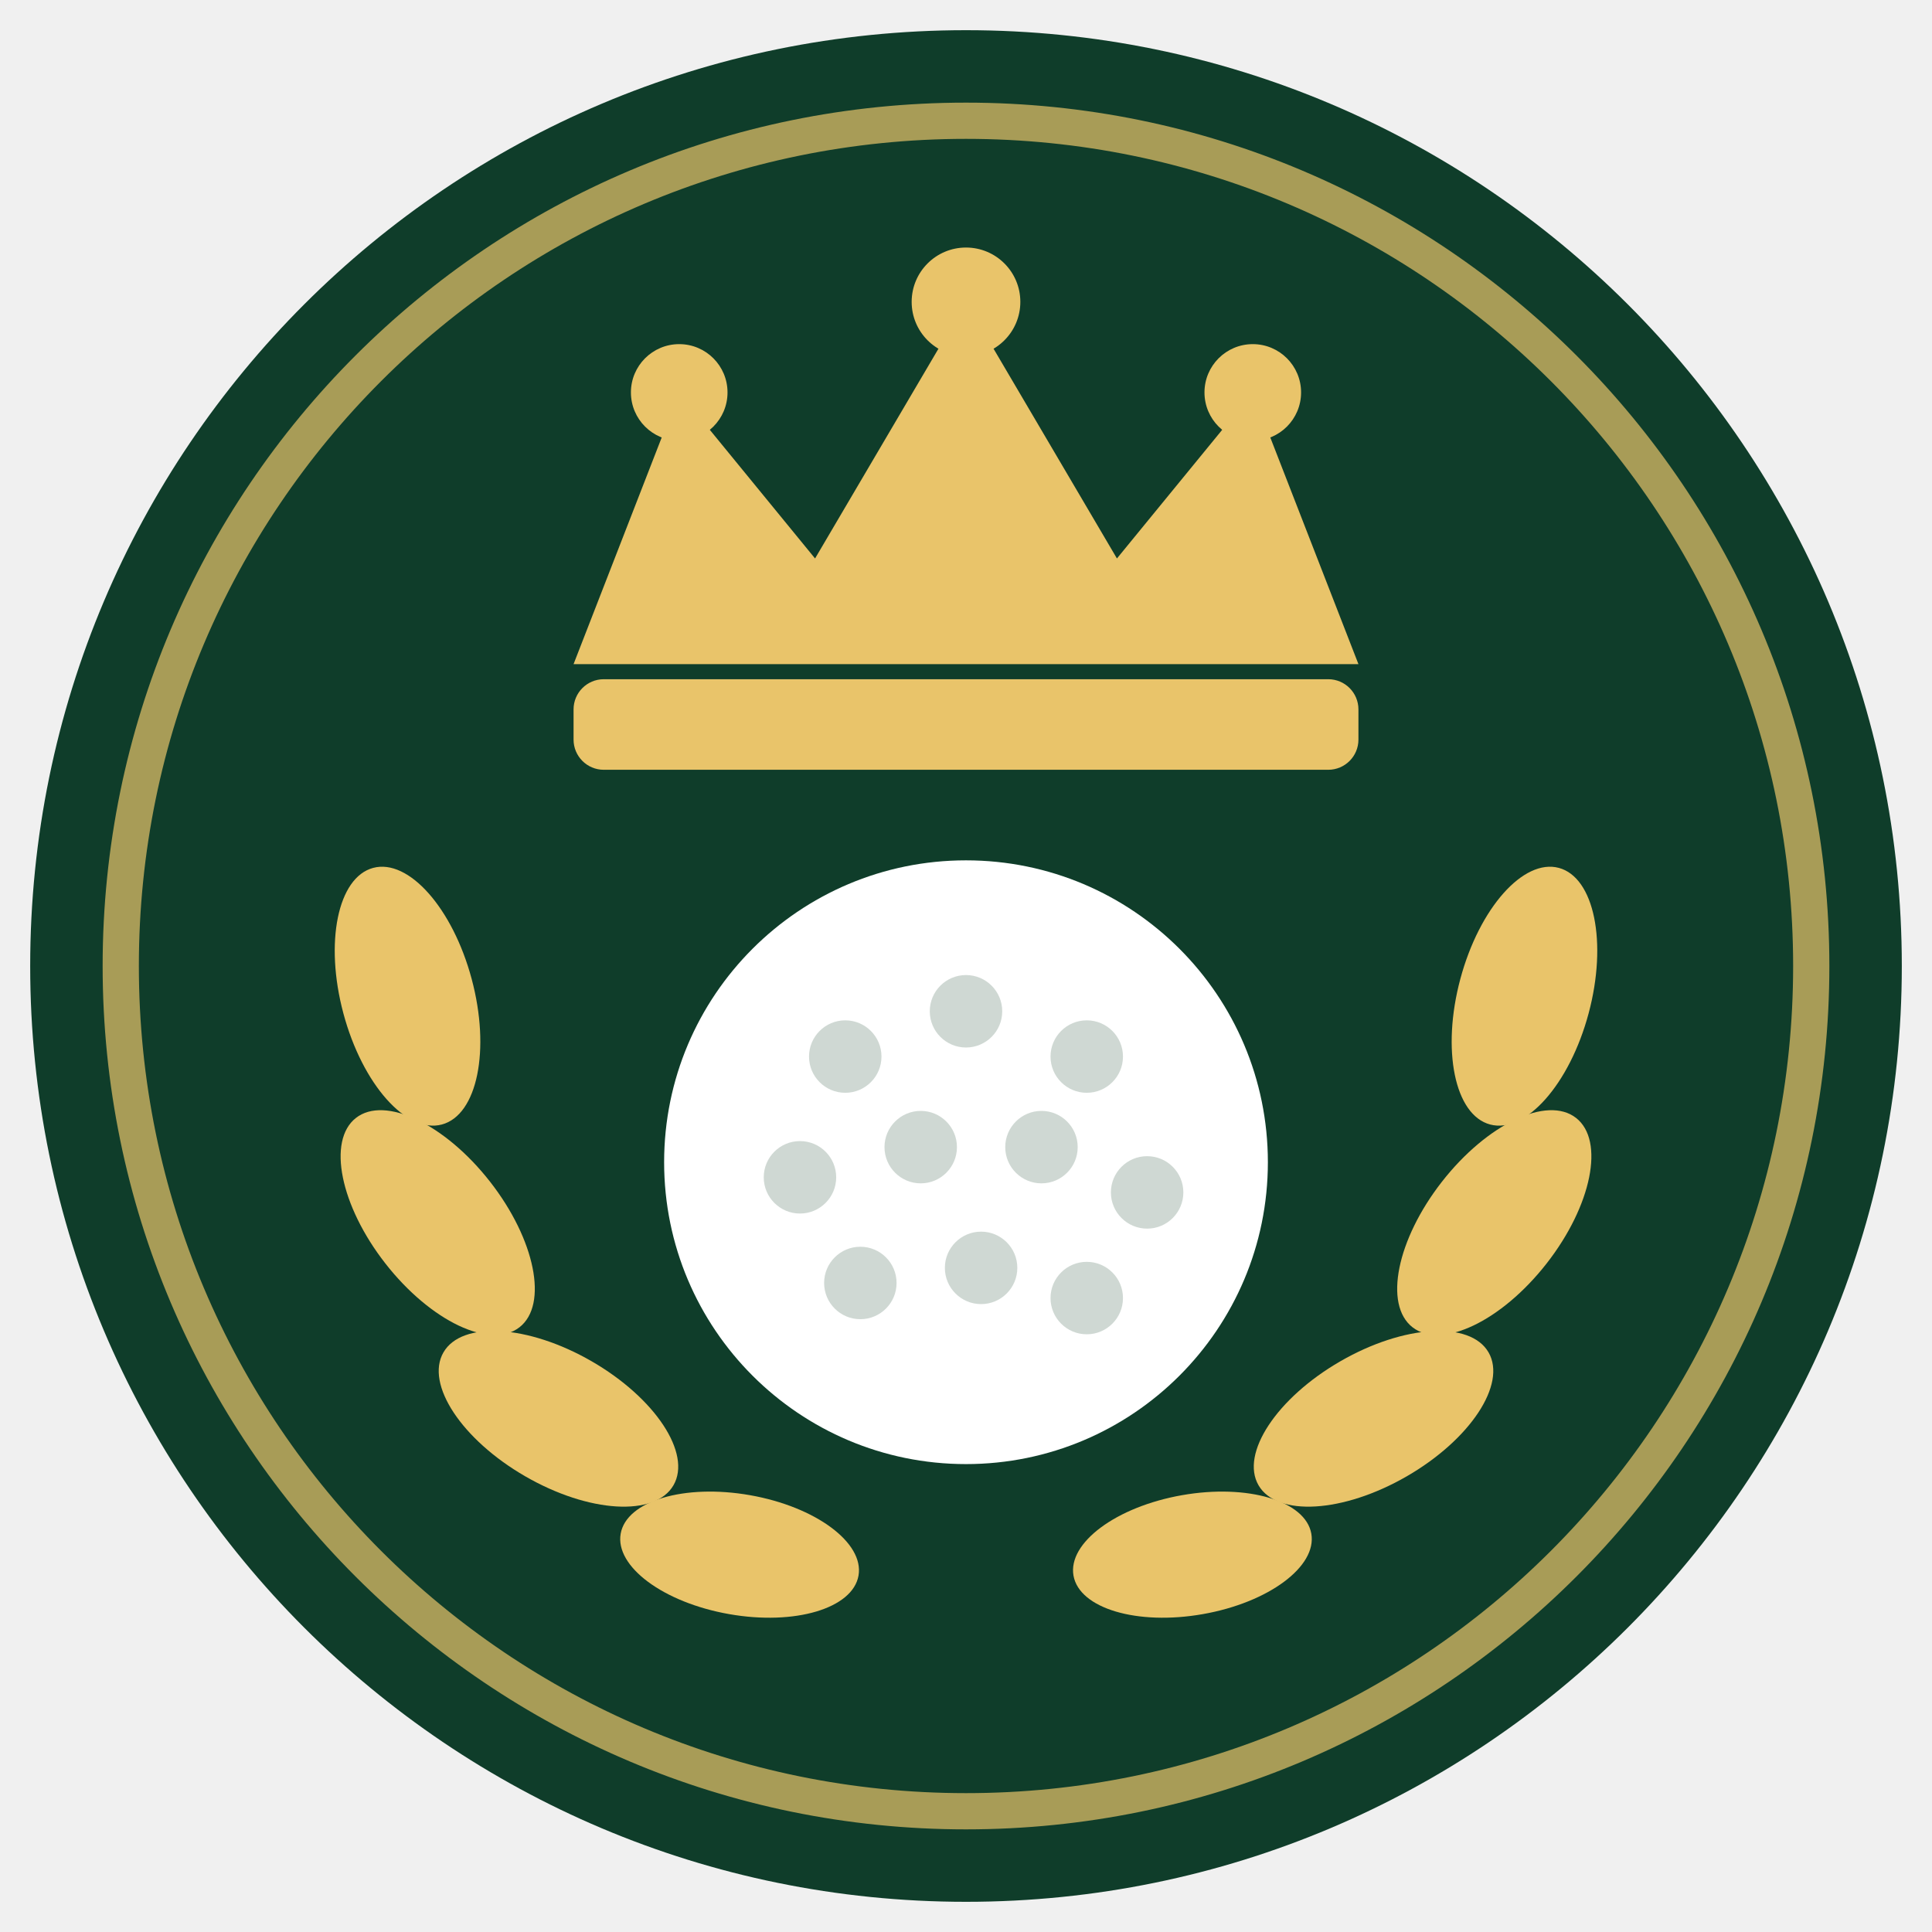
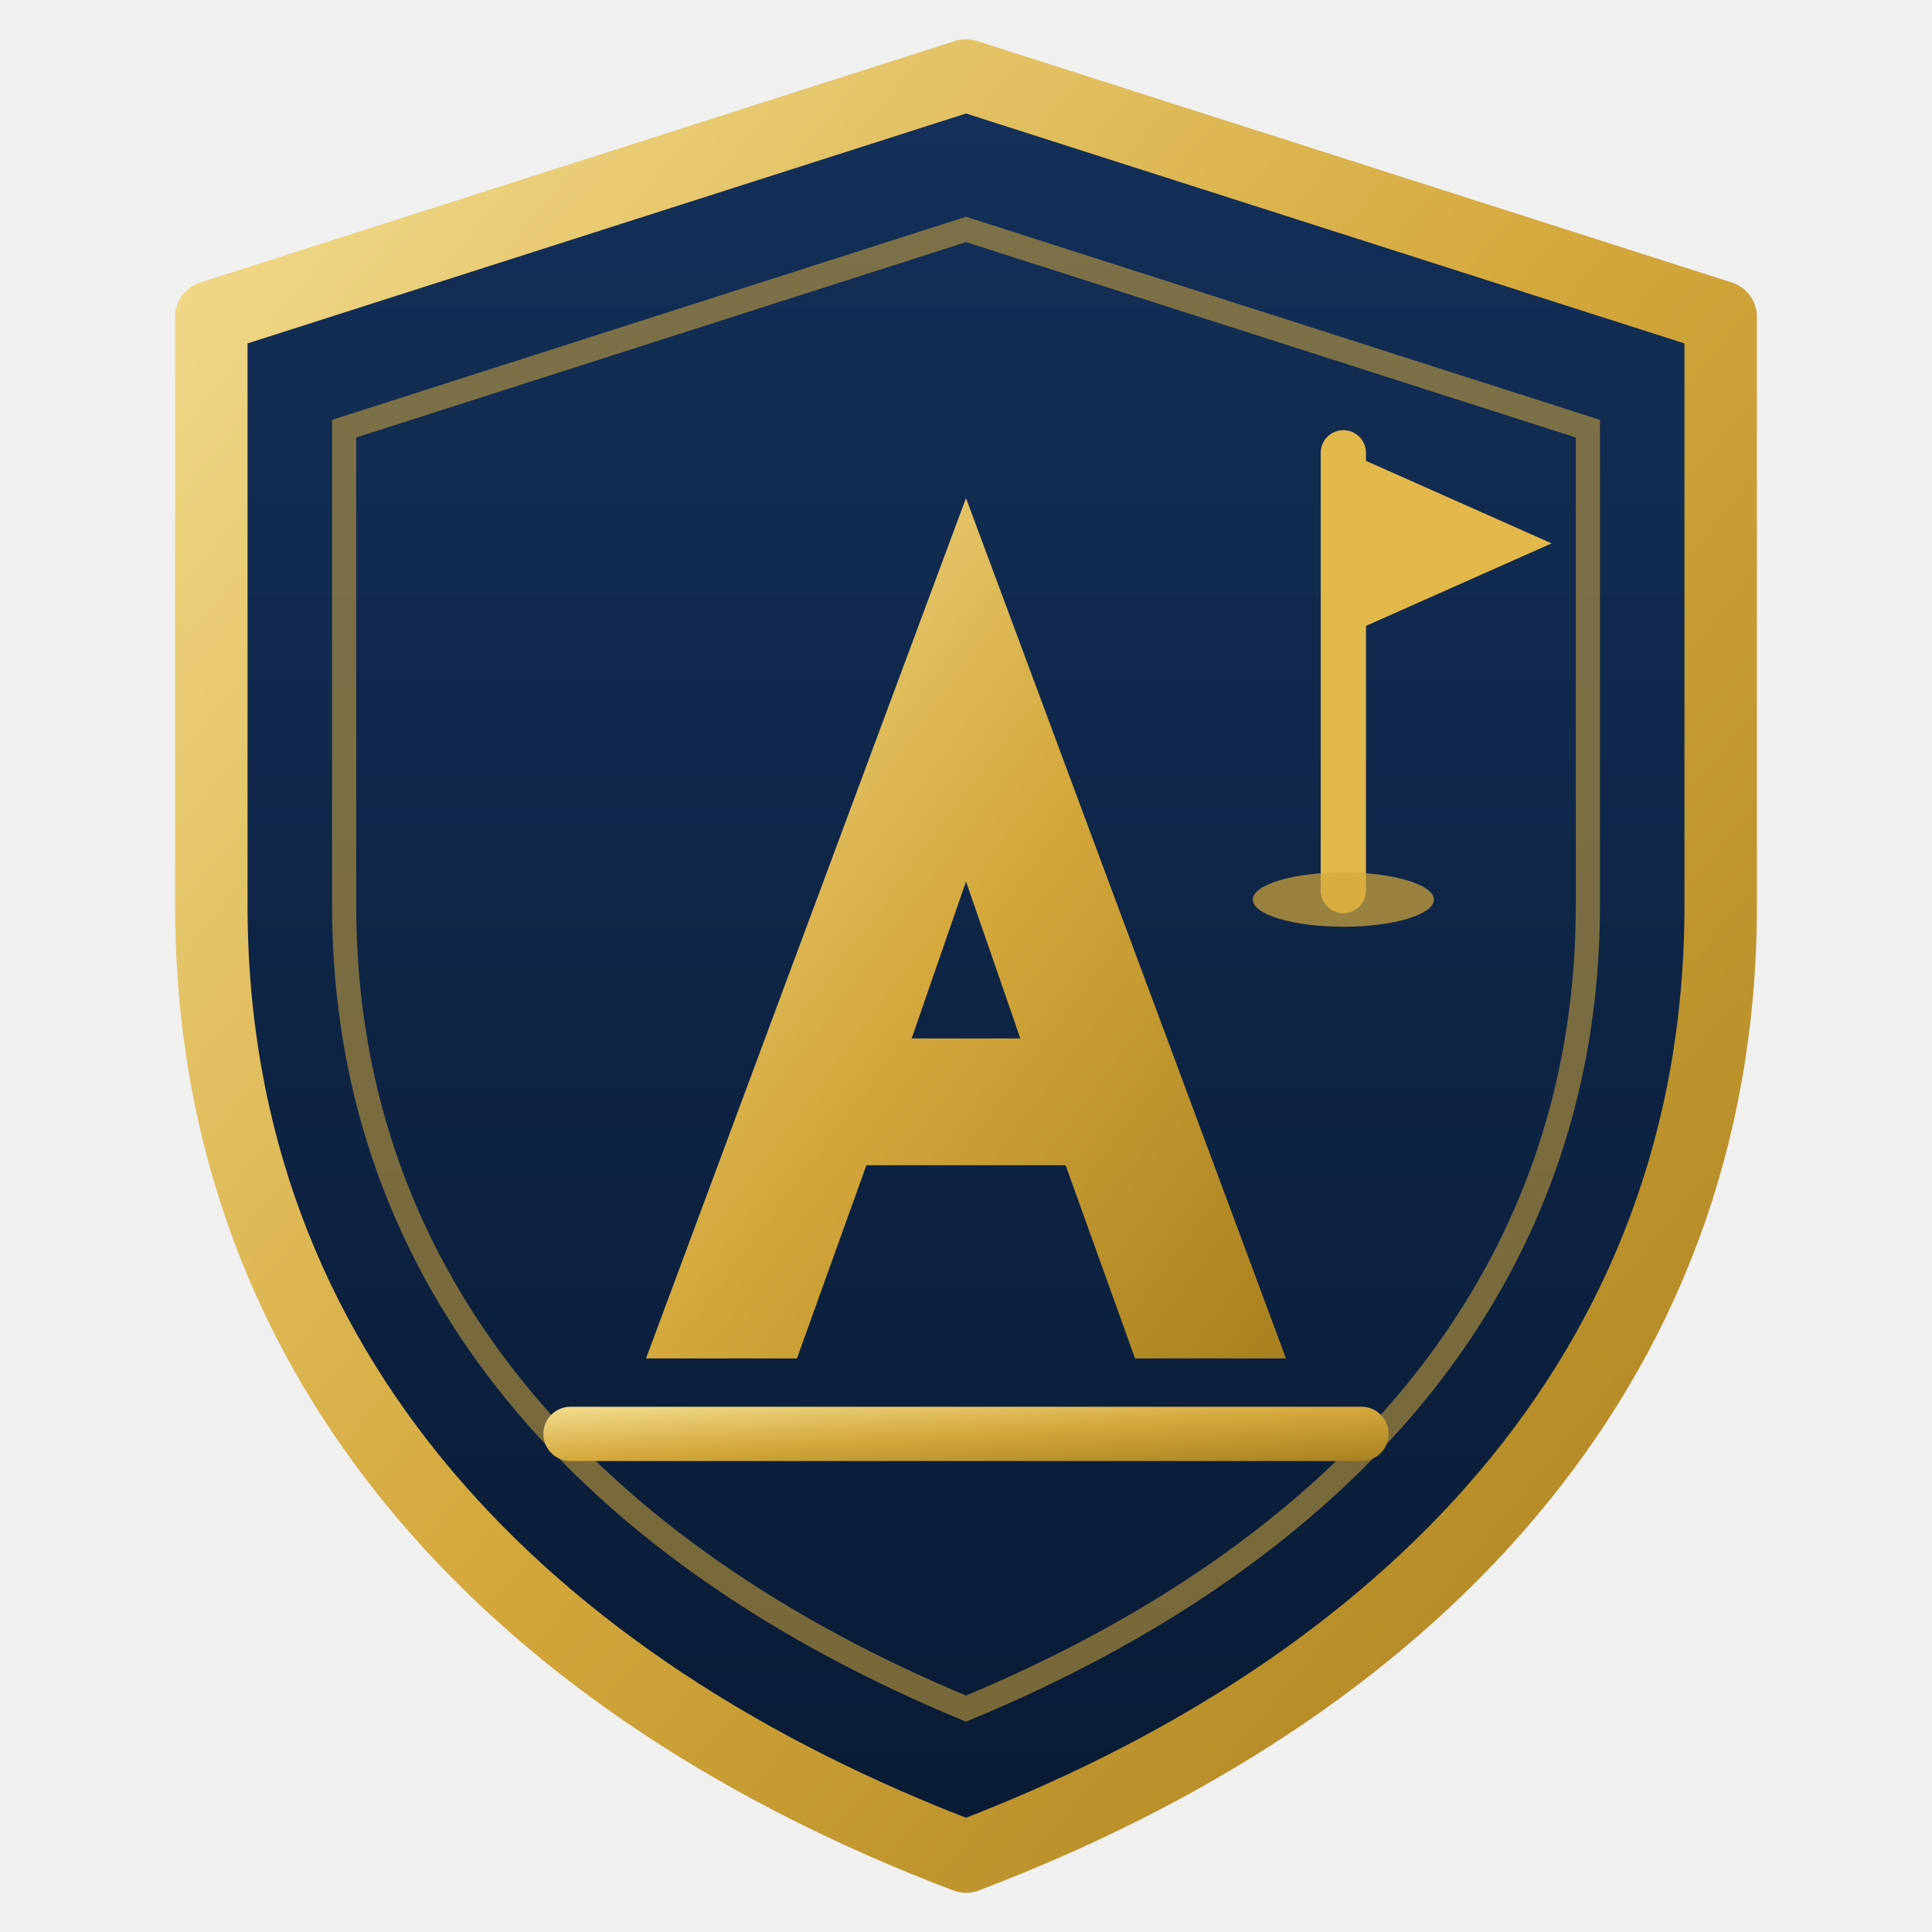
- <svg xmlns="http://www.w3.org/2000/svg" viewBox="0 0 64 64" role="img" aria-label="ATL 골프기어 로고: 왕관과 월계수에 둘러싸인 골프공">
-   <circle cx="32" cy="32" r="31" fill="#0f3d2a" />
-   <circle cx="32" cy="32" r="28" fill="none" stroke="#e9c46a" stroke-width="1.2" opacity=".7" />
-   <g fill="#e9c46a">
-     <path d="M19 22 L22.5 13 L27 18.5 L32 10 L37 18.5 L41.5 13 L45 22 Z" />
-     <rect x="19" y="22.5" width="26" height="3" rx="1" />
-     <circle cx="22.5" cy="13" r="1.6" />
-     <circle cx="32" cy="10" r="1.8" />
-     <circle cx="41.5" cy="13" r="1.6" />
+ <svg xmlns="http://www.w3.org/2000/svg" viewBox="0 0 64 64" role="img" aria-label="ATL골프기어 로고: 골프 깃발이 있는 방패 문장">
+   <defs>
+     <linearGradient id="lgS" x1="0" y1="0" x2="0" y2="1">
+       <stop offset="0" stop-color="#14305a" />
+       <stop offset="1" stop-color="#091a33" />
+     </linearGradient>
+     <linearGradient id="lgG" x1="0" y1="0" x2="1" y2="1">
+       <stop offset="0" stop-color="#f3dc8f" />
+       <stop offset=".5" stop-color="#d4a83c" />
+       <stop offset="1" stop-color="#a8801f" />
+     </linearGradient>
+   </defs>
+   <path d="M32 2.5 L57 10.5 V30 C57 45.5 46.5 56 32 61.5 C17.5 56 7 45.5 7 30 V10.5 Z" fill="url(#lgS)" />
+   <path d="M32 2.5 L57 10.5 V30 C57 45.5 46.5 56 32 61.5 C17.5 56 7 45.5 7 30 V10.5 Z" fill="none" stroke="url(#lgG)" stroke-width="2.4" stroke-linejoin="round" />
+   <path d="M32 7.6 L52.6 14.2 V30 C52.6 42.6 44.3 51.5 32 56.6 C19.7 51.5 11.4 42.6 11.4 30 V14.2 Z" fill="none" stroke="#d4a83c" stroke-width=".8" opacity=".55" />
+   <g fill="url(#lgG)">
+     <path d="M32 16.5 L42.6 45 H37.6 L35.3 38.6 H28.7 L26.4 45 H21.4 Z M30.2 34.4 H33.8 L32 29.2 Z" />
+     <rect x="18" y="46.6" width="28" height="1.8" rx=".9" />
  </g>
-   <g fill="#e9c46a">
-     <ellipse cx="13.5" cy="33" rx="2.2" ry="4.4" transform="rotate(-15 13.5 33)" />
-     <ellipse cx="14.5" cy="40.5" rx="2.2" ry="4.4" transform="rotate(-38 14.5 40.5)" />
-     <ellipse cx="18.5" cy="47" rx="2.2" ry="4.4" transform="rotate(-60 18.5 47)" />
-     <ellipse cx="24.5" cy="51.5" rx="2" ry="4" transform="rotate(-80 24.5 51.5)" />
-     <ellipse cx="50.5" cy="33" rx="2.2" ry="4.4" transform="rotate(15 50.5 33)" />
-     <ellipse cx="49.5" cy="40.5" rx="2.2" ry="4.4" transform="rotate(38 49.5 40.5)" />
-     <ellipse cx="45.5" cy="47" rx="2.2" ry="4.4" transform="rotate(60 45.5 47)" />
-     <ellipse cx="39.5" cy="51.5" rx="2" ry="4" transform="rotate(80 39.5 51.5)" />
-   </g>
-   <circle cx="32" cy="38.5" r="10" fill="#ffffff" />
-   <g fill="#cfd8d3">
-     <circle cx="28" cy="35" r="1.2" />
-     <circle cx="32" cy="33.5" r="1.2" />
-     <circle cx="36" cy="35" r="1.2" />
-     <circle cx="26.5" cy="39" r="1.2" />
-     <circle cx="30.5" cy="38" r="1.2" />
-     <circle cx="34.5" cy="38" r="1.2" />
-     <circle cx="38" cy="39.5" r="1.2" />
-     <circle cx="28.5" cy="42.5" r="1.2" />
-     <circle cx="32.5" cy="42" r="1.2" />
-     <circle cx="36" cy="43" r="1.2" />
+   <g>
+     <line x1="44.5" y1="15" x2="44.5" y2="29.5" stroke="#e2b84a" stroke-width="1.5" stroke-linecap="round" />
+     <path d="M45.1 15.2 L51.4 18 L45.1 20.8 Z" fill="#e2b84a" />
+     <ellipse cx="44.5" cy="29.8" rx="3" ry=".9" fill="#d4a83c" opacity=".7" />
  </g>
</svg>
